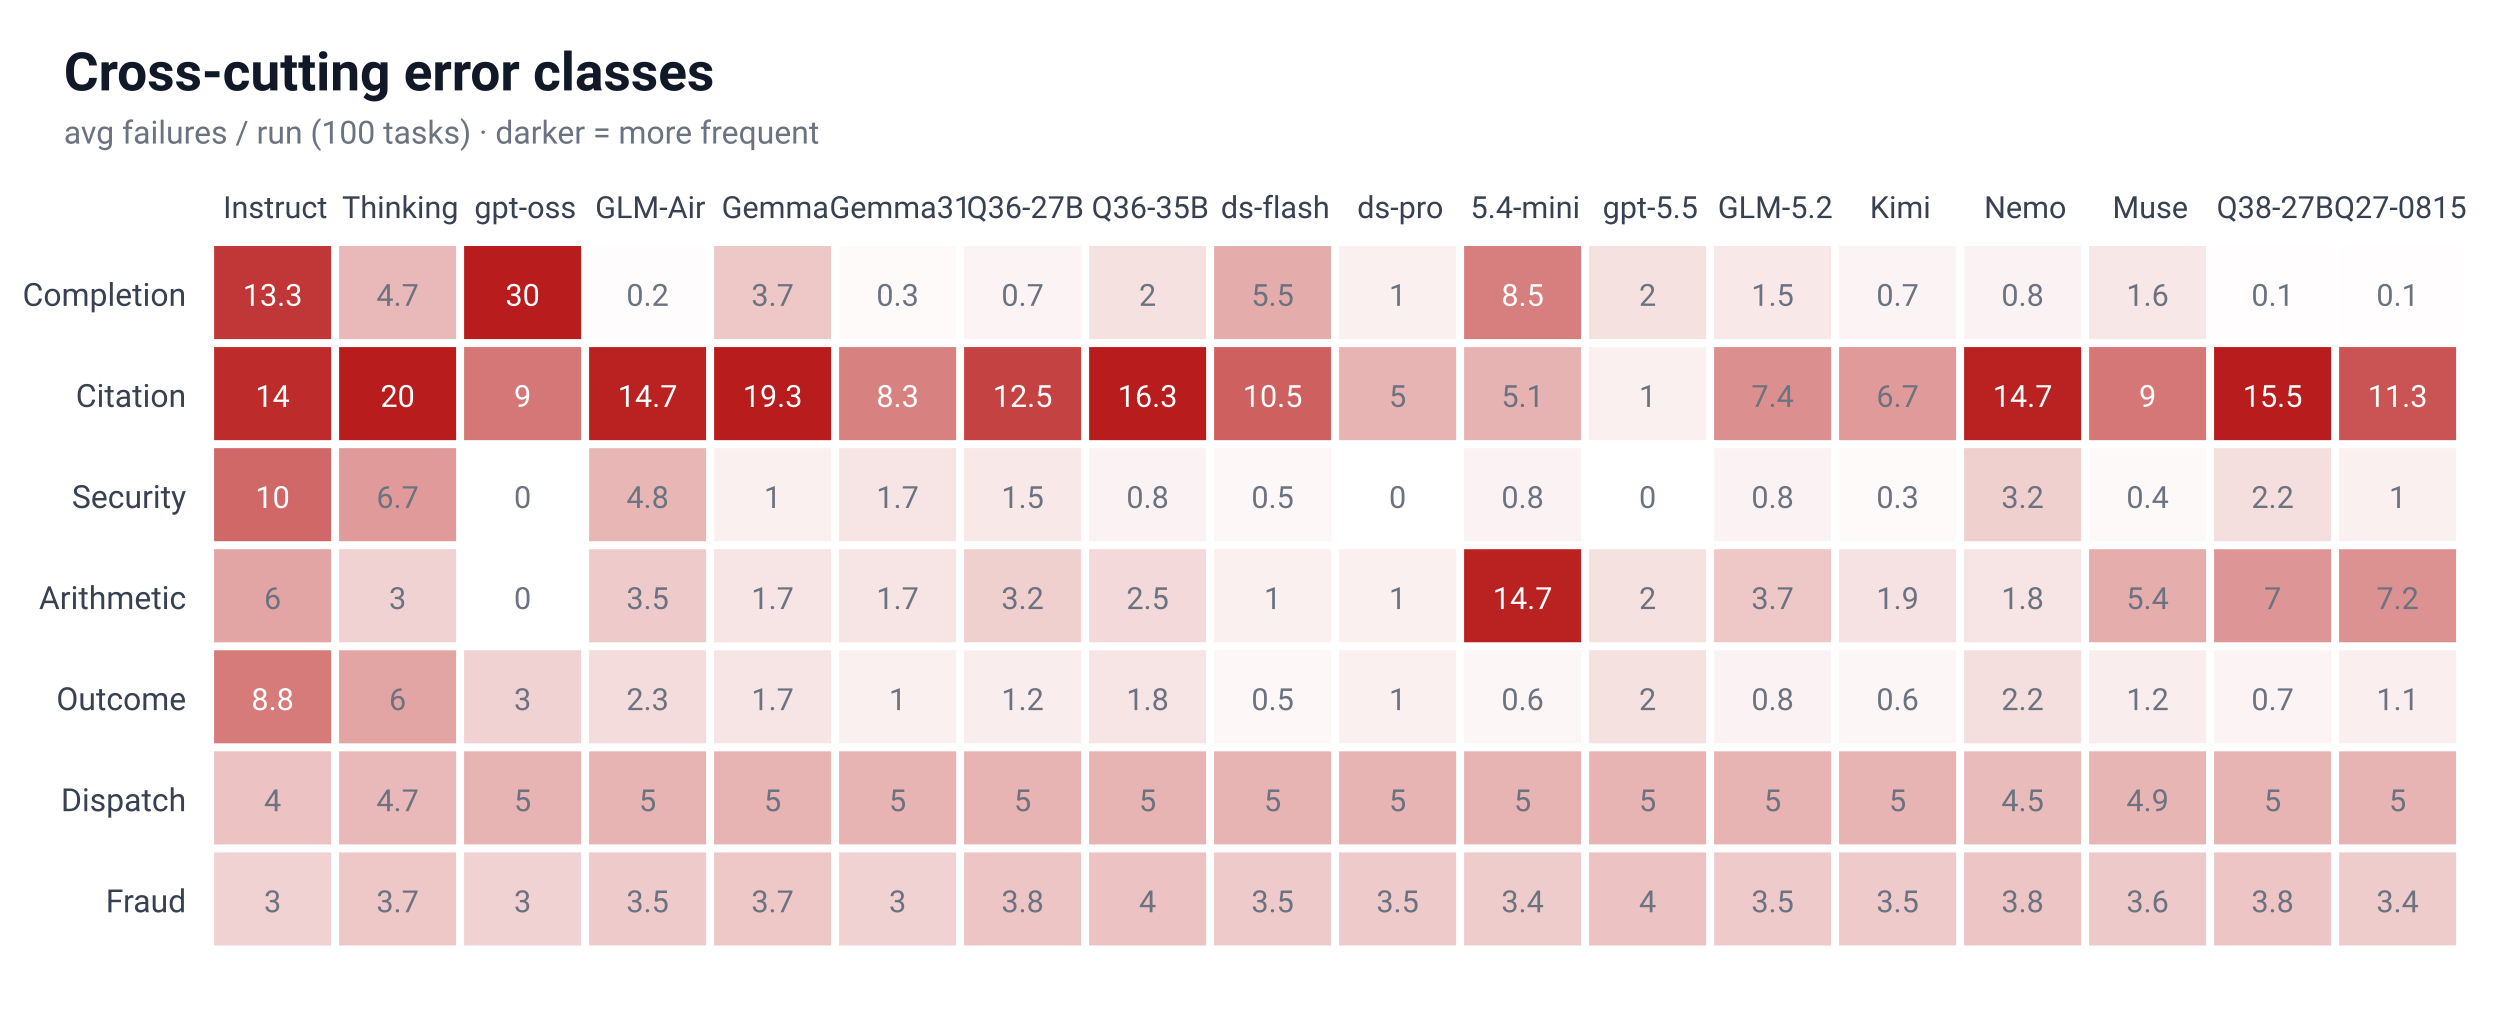
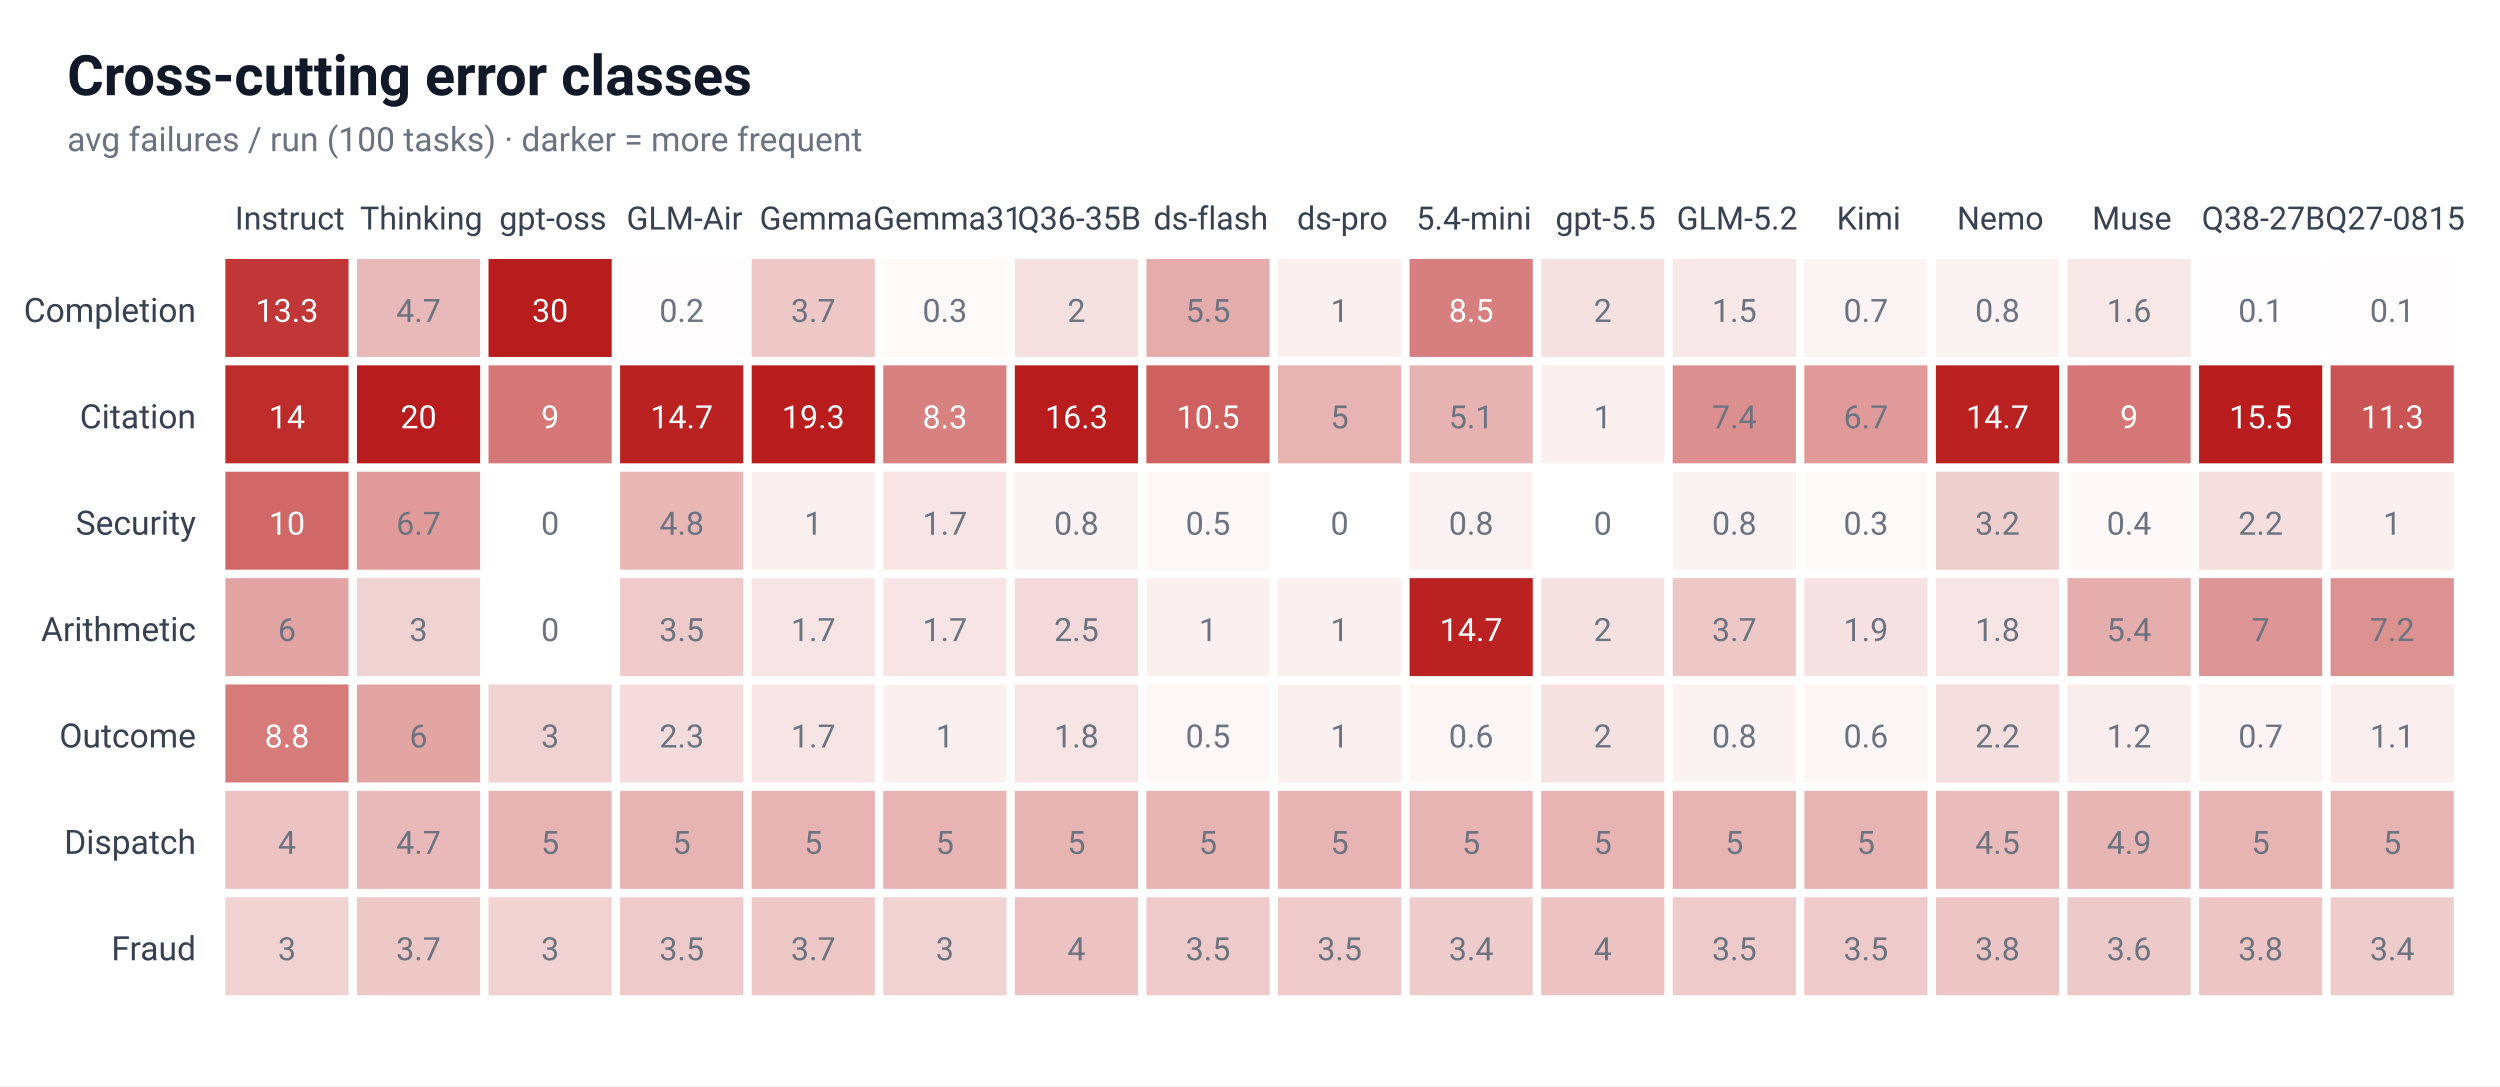
- <svg xmlns="http://www.w3.org/2000/svg" width="940" height="388" font-family="-apple-system,Segoe UI,Roboto,sans-serif">
-   <rect width="940" height="388" fill="#ffffff" />
+ <svg xmlns="http://www.w3.org/2000/svg" width="893" height="388" font-family="-apple-system,Segoe UI,Roboto,sans-serif">
+   <rect width="893" height="388" fill="#ffffff" />
  <text x="24" y="34" font-size="20" font-weight="700" fill="#111827">Cross-cutting error classes</text>
  <text x="24" y="54" font-size="12" fill="#6b7280">avg failures / run (100 tasks) · darker = more frequent</text>
  <text x="103.5" y="82" font-size="11.5" fill="#374151" text-anchor="middle">Instruct</text>
  <text x="150.5" y="82" font-size="11.5" fill="#374151" text-anchor="middle">Thinking</text>
  <text x="197.5" y="82" font-size="11.5" fill="#374151" text-anchor="middle">gpt-oss</text>
  <text x="244.5" y="82" font-size="11.5" fill="#374151" text-anchor="middle">GLM-Air</text>
  <text x="291.5" y="82" font-size="11.5" fill="#374151" text-anchor="middle">Gemma</text>
  <text x="338.5" y="82" font-size="11.5" fill="#374151" text-anchor="middle">Gemma31</text>
-   <text x="385.5" y="82" font-size="11.5" fill="#374151" text-anchor="middle">Q36-27B</text>
-   <text x="432.5" y="82" font-size="11.5" fill="#374151" text-anchor="middle">Q36-35B</text>
-   <text x="479.5" y="82" font-size="11.5" fill="#374151" text-anchor="middle">ds-flash</text>
-   <text x="526.5" y="82" font-size="11.5" fill="#374151" text-anchor="middle">ds-pro</text>
-   <text x="573.5" y="82" font-size="11.5" fill="#374151" text-anchor="middle">5.4-mini</text>
-   <text x="620.5" y="82" font-size="11.5" fill="#374151" text-anchor="middle">gpt-5.5</text>
-   <text x="667.5" y="82" font-size="11.5" fill="#374151" text-anchor="middle">GLM-5.2</text>
-   <text x="714.5" y="82" font-size="11.5" fill="#374151" text-anchor="middle">Kimi</text>
-   <text x="761.5" y="82" font-size="11.5" fill="#374151" text-anchor="middle">Nemo</text>
-   <text x="808.5" y="82" font-size="11.5" fill="#374151" text-anchor="middle">Muse</text>
-   <text x="855.5" y="82" font-size="11.5" fill="#374151" text-anchor="middle">Q38-27B</text>
-   <text x="902.5" y="82" font-size="11.5" fill="#374151" text-anchor="middle">Q27-0815</text>
+   <text x="385.5" y="82" font-size="11.5" fill="#374151" text-anchor="middle">Q36-35B</text>
+   <text x="432.5" y="82" font-size="11.5" fill="#374151" text-anchor="middle">ds-flash</text>
+   <text x="479.5" y="82" font-size="11.5" fill="#374151" text-anchor="middle">ds-pro</text>
+   <text x="526.5" y="82" font-size="11.5" fill="#374151" text-anchor="middle">5.4-mini</text>
+   <text x="573.5" y="82" font-size="11.5" fill="#374151" text-anchor="middle">gpt-5.5</text>
+   <text x="620.5" y="82" font-size="11.5" fill="#374151" text-anchor="middle">GLM-5.2</text>
+   <text x="667.5" y="82" font-size="11.5" fill="#374151" text-anchor="middle">Kimi</text>
+   <text x="714.5" y="82" font-size="11.5" fill="#374151" text-anchor="middle">Nemo</text>
+   <text x="761.5" y="82" font-size="11.5" fill="#374151" text-anchor="middle">Muse</text>
+   <text x="808.5" y="82" font-size="11.5" fill="#374151" text-anchor="middle">Q38-27B</text>
+   <text x="855.5" y="82" font-size="11.5" fill="#374151" text-anchor="middle">Q27-0815</text>
  <text x="70" y="115" font-size="12" fill="#374151" text-anchor="end">Completion</text>
  <rect x="80" y="92" width="45" height="36" fill="rgb(193,54,54)" stroke="#ffffff" />
  <text x="102.5" y="115" font-size="11.5" fill="#ffffff" text-anchor="middle">13.3</text>
  <rect x="127" y="92" width="45" height="36" fill="rgb(233,184,184)" stroke="#ffffff" />
  <text x="149.5" y="115" font-size="11.5" fill="#6b7280" text-anchor="middle">4.7</text>
  <rect x="174" y="92" width="45" height="36" fill="rgb(185,28,28)" stroke="#ffffff" />
  <text x="196.5" y="115" font-size="11.5" fill="#ffffff" text-anchor="middle">30</text>
  <rect x="221" y="92" width="45" height="36" fill="rgb(254,252,252)" stroke="#ffffff" />
  <text x="243.5" y="115" font-size="11.5" fill="#6b7280" text-anchor="middle">0.2</text>
  <rect x="268" y="92" width="45" height="36" fill="rgb(238,199,199)" stroke="#ffffff" />
  <text x="290.5" y="115" font-size="11.5" fill="#6b7280" text-anchor="middle">3.7</text>
  <rect x="315" y="92" width="45" height="36" fill="rgb(254,250,250)" stroke="#ffffff" />
  <text x="337.5" y="115" font-size="11.5" fill="#6b7280" text-anchor="middle">0.3</text>
-   <rect x="362" y="92" width="45" height="36" fill="rgb(252,244,244)" stroke="#ffffff" />
-   <text x="384.5" y="115" font-size="11.5" fill="#6b7280" text-anchor="middle">0.7</text>
-   <rect x="409" y="92" width="45" height="36" fill="rgb(246,225,225)" stroke="#ffffff" />
-   <text x="431.5" y="115" font-size="11.5" fill="#6b7280" text-anchor="middle">2</text>
-   <rect x="456" y="92" width="45" height="36" fill="rgb(229,172,172)" stroke="#ffffff" />
-   <text x="478.5" y="115" font-size="11.5" fill="#6b7280" text-anchor="middle">5.5</text>
-   <rect x="503" y="92" width="45" height="36" fill="rgb(250,240,240)" stroke="#ffffff" />
-   <text x="525.5" y="115" font-size="11.5" fill="#6b7280" text-anchor="middle">1</text>
-   <rect x="550" y="92" width="45" height="36" fill="rgb(215,126,126)" stroke="#ffffff" />
-   <text x="572.5" y="115" font-size="11.5" fill="#ffffff" text-anchor="middle">8.5</text>
-   <rect x="597" y="92" width="45" height="36" fill="rgb(246,225,225)" stroke="#ffffff" />
-   <text x="619.5" y="115" font-size="11.5" fill="#6b7280" text-anchor="middle">2</text>
-   <rect x="644" y="92" width="45" height="36" fill="rgb(248,232,232)" stroke="#ffffff" />
-   <text x="666.5" y="115" font-size="11.5" fill="#6b7280" text-anchor="middle">1.5</text>
-   <rect x="691" y="92" width="45" height="36" fill="rgb(252,244,244)" stroke="#ffffff" />
-   <text x="713.5" y="115" font-size="11.5" fill="#6b7280" text-anchor="middle">0.7</text>
-   <rect x="738" y="92" width="45" height="36" fill="rgb(251,243,243)" stroke="#ffffff" />
-   <text x="760.5" y="115" font-size="11.5" fill="#6b7280" text-anchor="middle">0.8</text>
-   <rect x="785" y="92" width="45" height="36" fill="rgb(248,231,231)" stroke="#ffffff" />
-   <text x="807.5" y="115" font-size="11.5" fill="#6b7280" text-anchor="middle">1.6</text>
+   <rect x="362" y="92" width="45" height="36" fill="rgb(246,225,225)" stroke="#ffffff" />
+   <text x="384.5" y="115" font-size="11.5" fill="#6b7280" text-anchor="middle">2</text>
+   <rect x="409" y="92" width="45" height="36" fill="rgb(229,172,172)" stroke="#ffffff" />
+   <text x="431.5" y="115" font-size="11.5" fill="#6b7280" text-anchor="middle">5.5</text>
+   <rect x="456" y="92" width="45" height="36" fill="rgb(250,240,240)" stroke="#ffffff" />
+   <text x="478.5" y="115" font-size="11.5" fill="#6b7280" text-anchor="middle">1</text>
+   <rect x="503" y="92" width="45" height="36" fill="rgb(215,126,126)" stroke="#ffffff" />
+   <text x="525.5" y="115" font-size="11.5" fill="#ffffff" text-anchor="middle">8.5</text>
+   <rect x="550" y="92" width="45" height="36" fill="rgb(246,225,225)" stroke="#ffffff" />
+   <text x="572.5" y="115" font-size="11.5" fill="#6b7280" text-anchor="middle">2</text>
+   <rect x="597" y="92" width="45" height="36" fill="rgb(248,232,232)" stroke="#ffffff" />
+   <text x="619.5" y="115" font-size="11.5" fill="#6b7280" text-anchor="middle">1.5</text>
+   <rect x="644" y="92" width="45" height="36" fill="rgb(252,244,244)" stroke="#ffffff" />
+   <text x="666.5" y="115" font-size="11.5" fill="#6b7280" text-anchor="middle">0.7</text>
+   <rect x="691" y="92" width="45" height="36" fill="rgb(251,243,243)" stroke="#ffffff" />
+   <text x="713.5" y="115" font-size="11.5" fill="#6b7280" text-anchor="middle">0.8</text>
+   <rect x="738" y="92" width="45" height="36" fill="rgb(248,231,231)" stroke="#ffffff" />
+   <text x="760.5" y="115" font-size="11.5" fill="#6b7280" text-anchor="middle">1.6</text>
+   <rect x="785" y="92" width="45" height="36" fill="rgb(255,253,253)" stroke="#ffffff" />
+   <text x="807.5" y="115" font-size="11.5" fill="#6b7280" text-anchor="middle">0.1</text>
  <rect x="832" y="92" width="45" height="36" fill="rgb(255,253,253)" stroke="#ffffff" />
  <text x="854.5" y="115" font-size="11.5" fill="#6b7280" text-anchor="middle">0.1</text>
-   <rect x="879" y="92" width="45" height="36" fill="rgb(255,253,253)" stroke="#ffffff" />
-   <text x="901.5" y="115" font-size="11.5" fill="#6b7280" text-anchor="middle">0.1</text>
  <text x="70" y="153" font-size="12" fill="#374151" text-anchor="end">Citation</text>
  <rect x="80" y="130" width="45" height="36" fill="rgb(190,43,43)" stroke="#ffffff" />
  <text x="102.5" y="153" font-size="11.5" fill="#ffffff" text-anchor="middle">14</text>
  <rect x="127" y="130" width="45" height="36" fill="rgb(185,28,28)" stroke="#ffffff" />
  <text x="149.5" y="153" font-size="11.5" fill="#ffffff" text-anchor="middle">20</text>
  <rect x="174" y="130" width="45" height="36" fill="rgb(213,119,119)" stroke="#ffffff" />
  <text x="196.5" y="153" font-size="11.5" fill="#ffffff" text-anchor="middle">9</text>
  <rect x="221" y="130" width="45" height="36" fill="rgb(186,33,33)" stroke="#ffffff" />
  <text x="243.5" y="153" font-size="11.5" fill="#ffffff" text-anchor="middle">14.7</text>
  <rect x="268" y="130" width="45" height="36" fill="rgb(185,28,28)" stroke="#ffffff" />
  <text x="290.5" y="153" font-size="11.5" fill="#ffffff" text-anchor="middle">19.3</text>
  <rect x="315" y="130" width="45" height="36" fill="rgb(216,129,129)" stroke="#ffffff" />
  <text x="337.5" y="153" font-size="11.5" fill="#ffffff" text-anchor="middle">8.3</text>
-   <rect x="362" y="130" width="45" height="36" fill="rgb(197,66,66)" stroke="#ffffff" />
-   <text x="384.5" y="153" font-size="11.5" fill="#ffffff" text-anchor="middle">12.5</text>
-   <rect x="409" y="130" width="45" height="36" fill="rgb(185,28,28)" stroke="#ffffff" />
-   <text x="431.5" y="153" font-size="11.5" fill="#ffffff" text-anchor="middle">16.3</text>
-   <rect x="456" y="130" width="45" height="36" fill="rgb(206,96,96)" stroke="#ffffff" />
-   <text x="478.5" y="153" font-size="11.5" fill="#ffffff" text-anchor="middle">10.5</text>
-   <rect x="503" y="130" width="45" height="36" fill="rgb(232,179,179)" stroke="#ffffff" />
-   <text x="525.5" y="153" font-size="11.5" fill="#6b7280" text-anchor="middle">5</text>
-   <rect x="550" y="130" width="45" height="36" fill="rgb(231,178,178)" stroke="#ffffff" />
-   <text x="572.5" y="153" font-size="11.5" fill="#6b7280" text-anchor="middle">5.1</text>
-   <rect x="597" y="130" width="45" height="36" fill="rgb(250,240,240)" stroke="#ffffff" />
-   <text x="619.5" y="153" font-size="11.5" fill="#6b7280" text-anchor="middle">1</text>
-   <rect x="644" y="130" width="45" height="36" fill="rgb(220,143,143)" stroke="#ffffff" />
-   <text x="666.5" y="153" font-size="11.5" fill="#6b7280" text-anchor="middle">7.4</text>
-   <rect x="691" y="130" width="45" height="36" fill="rgb(224,154,154)" stroke="#ffffff" />
-   <text x="713.5" y="153" font-size="11.5" fill="#6b7280" text-anchor="middle">6.7</text>
-   <rect x="738" y="130" width="45" height="36" fill="rgb(186,33,33)" stroke="#ffffff" />
-   <text x="760.5" y="153" font-size="11.5" fill="#ffffff" text-anchor="middle">14.7</text>
-   <rect x="785" y="130" width="45" height="36" fill="rgb(213,119,119)" stroke="#ffffff" />
-   <text x="807.5" y="153" font-size="11.5" fill="#ffffff" text-anchor="middle">9</text>
-   <rect x="832" y="130" width="45" height="36" fill="rgb(185,28,28)" stroke="#ffffff" />
-   <text x="854.5" y="153" font-size="11.5" fill="#ffffff" text-anchor="middle">15.5</text>
-   <rect x="879" y="130" width="45" height="36" fill="rgb(202,84,84)" stroke="#ffffff" />
-   <text x="901.5" y="153" font-size="11.5" fill="#ffffff" text-anchor="middle">11.3</text>
+   <rect x="362" y="130" width="45" height="36" fill="rgb(185,28,28)" stroke="#ffffff" />
+   <text x="384.5" y="153" font-size="11.5" fill="#ffffff" text-anchor="middle">16.3</text>
+   <rect x="409" y="130" width="45" height="36" fill="rgb(206,96,96)" stroke="#ffffff" />
+   <text x="431.5" y="153" font-size="11.5" fill="#ffffff" text-anchor="middle">10.5</text>
+   <rect x="456" y="130" width="45" height="36" fill="rgb(232,179,179)" stroke="#ffffff" />
+   <text x="478.5" y="153" font-size="11.5" fill="#6b7280" text-anchor="middle">5</text>
+   <rect x="503" y="130" width="45" height="36" fill="rgb(231,178,178)" stroke="#ffffff" />
+   <text x="525.5" y="153" font-size="11.5" fill="#6b7280" text-anchor="middle">5.1</text>
+   <rect x="550" y="130" width="45" height="36" fill="rgb(250,240,240)" stroke="#ffffff" />
+   <text x="572.5" y="153" font-size="11.5" fill="#6b7280" text-anchor="middle">1</text>
+   <rect x="597" y="130" width="45" height="36" fill="rgb(220,143,143)" stroke="#ffffff" />
+   <text x="619.5" y="153" font-size="11.5" fill="#6b7280" text-anchor="middle">7.4</text>
+   <rect x="644" y="130" width="45" height="36" fill="rgb(224,154,154)" stroke="#ffffff" />
+   <text x="666.5" y="153" font-size="11.5" fill="#6b7280" text-anchor="middle">6.7</text>
+   <rect x="691" y="130" width="45" height="36" fill="rgb(186,33,33)" stroke="#ffffff" />
+   <text x="713.5" y="153" font-size="11.5" fill="#ffffff" text-anchor="middle">14.7</text>
+   <rect x="738" y="130" width="45" height="36" fill="rgb(213,119,119)" stroke="#ffffff" />
+   <text x="760.5" y="153" font-size="11.5" fill="#ffffff" text-anchor="middle">9</text>
+   <rect x="785" y="130" width="45" height="36" fill="rgb(185,28,28)" stroke="#ffffff" />
+   <text x="807.5" y="153" font-size="11.5" fill="#ffffff" text-anchor="middle">15.5</text>
+   <rect x="832" y="130" width="45" height="36" fill="rgb(202,84,84)" stroke="#ffffff" />
+   <text x="854.5" y="153" font-size="11.5" fill="#ffffff" text-anchor="middle">11.3</text>
  <text x="70" y="191" font-size="12" fill="#374151" text-anchor="end">Security</text>
  <rect x="80" y="168" width="45" height="36" fill="rgb(208,104,104)" stroke="#ffffff" />
  <text x="102.5" y="191" font-size="11.5" fill="#ffffff" text-anchor="middle">10</text>
  <rect x="127" y="168" width="45" height="36" fill="rgb(224,154,154)" stroke="#ffffff" />
  <text x="149.5" y="191" font-size="11.5" fill="#6b7280" text-anchor="middle">6.7</text>
  <rect x="174" y="168" width="45" height="36" fill="rgb(255,255,255)" stroke="#ffffff" />
  <text x="196.5" y="191" font-size="11.5" fill="#6b7280" text-anchor="middle">0</text>
  <rect x="221" y="168" width="45" height="36" fill="rgb(233,182,182)" stroke="#ffffff" />
  <text x="243.5" y="191" font-size="11.5" fill="#6b7280" text-anchor="middle">4.8</text>
  <rect x="268" y="168" width="45" height="36" fill="rgb(250,240,240)" stroke="#ffffff" />
  <text x="290.5" y="191" font-size="11.5" fill="#6b7280" text-anchor="middle">1</text>
  <rect x="315" y="168" width="45" height="36" fill="rgb(247,229,229)" stroke="#ffffff" />
  <text x="337.5" y="191" font-size="11.5" fill="#6b7280" text-anchor="middle">1.7</text>
-   <rect x="362" y="168" width="45" height="36" fill="rgb(248,232,232)" stroke="#ffffff" />
-   <text x="384.5" y="191" font-size="11.5" fill="#6b7280" text-anchor="middle">1.5</text>
-   <rect x="409" y="168" width="45" height="36" fill="rgb(251,243,243)" stroke="#ffffff" />
-   <text x="431.5" y="191" font-size="11.5" fill="#6b7280" text-anchor="middle">0.8</text>
-   <rect x="456" y="168" width="45" height="36" fill="rgb(253,247,247)" stroke="#ffffff" />
-   <text x="478.5" y="191" font-size="11.5" fill="#6b7280" text-anchor="middle">0.5</text>
-   <rect x="503" y="168" width="45" height="36" fill="rgb(255,255,255)" stroke="#ffffff" />
-   <text x="525.5" y="191" font-size="11.5" fill="#6b7280" text-anchor="middle">0</text>
-   <rect x="550" y="168" width="45" height="36" fill="rgb(251,243,243)" stroke="#ffffff" />
-   <text x="572.5" y="191" font-size="11.5" fill="#6b7280" text-anchor="middle">0.8</text>
-   <rect x="597" y="168" width="45" height="36" fill="rgb(255,255,255)" stroke="#ffffff" />
-   <text x="619.5" y="191" font-size="11.5" fill="#6b7280" text-anchor="middle">0</text>
-   <rect x="644" y="168" width="45" height="36" fill="rgb(251,243,243)" stroke="#ffffff" />
-   <text x="666.5" y="191" font-size="11.5" fill="#6b7280" text-anchor="middle">0.8</text>
-   <rect x="691" y="168" width="45" height="36" fill="rgb(254,250,250)" stroke="#ffffff" />
-   <text x="713.5" y="191" font-size="11.5" fill="#6b7280" text-anchor="middle">0.3</text>
-   <rect x="738" y="168" width="45" height="36" fill="rgb(240,207,207)" stroke="#ffffff" />
-   <text x="760.5" y="191" font-size="11.5" fill="#6b7280" text-anchor="middle">3.2</text>
-   <rect x="785" y="168" width="45" height="36" fill="rgb(253,249,249)" stroke="#ffffff" />
-   <text x="807.5" y="191" font-size="11.5" fill="#6b7280" text-anchor="middle">0.4</text>
-   <rect x="832" y="168" width="45" height="36" fill="rgb(245,222,222)" stroke="#ffffff" />
-   <text x="854.5" y="191" font-size="11.5" fill="#6b7280" text-anchor="middle">2.2</text>
-   <rect x="879" y="168" width="45" height="36" fill="rgb(250,240,240)" stroke="#ffffff" />
-   <text x="901.5" y="191" font-size="11.5" fill="#6b7280" text-anchor="middle">1</text>
+   <rect x="362" y="168" width="45" height="36" fill="rgb(251,243,243)" stroke="#ffffff" />
+   <text x="384.5" y="191" font-size="11.5" fill="#6b7280" text-anchor="middle">0.8</text>
+   <rect x="409" y="168" width="45" height="36" fill="rgb(253,247,247)" stroke="#ffffff" />
+   <text x="431.5" y="191" font-size="11.5" fill="#6b7280" text-anchor="middle">0.5</text>
+   <rect x="456" y="168" width="45" height="36" fill="rgb(255,255,255)" stroke="#ffffff" />
+   <text x="478.5" y="191" font-size="11.5" fill="#6b7280" text-anchor="middle">0</text>
+   <rect x="503" y="168" width="45" height="36" fill="rgb(251,243,243)" stroke="#ffffff" />
+   <text x="525.5" y="191" font-size="11.5" fill="#6b7280" text-anchor="middle">0.8</text>
+   <rect x="550" y="168" width="45" height="36" fill="rgb(255,255,255)" stroke="#ffffff" />
+   <text x="572.5" y="191" font-size="11.5" fill="#6b7280" text-anchor="middle">0</text>
+   <rect x="597" y="168" width="45" height="36" fill="rgb(251,243,243)" stroke="#ffffff" />
+   <text x="619.5" y="191" font-size="11.5" fill="#6b7280" text-anchor="middle">0.8</text>
+   <rect x="644" y="168" width="45" height="36" fill="rgb(254,250,250)" stroke="#ffffff" />
+   <text x="666.5" y="191" font-size="11.5" fill="#6b7280" text-anchor="middle">0.3</text>
+   <rect x="691" y="168" width="45" height="36" fill="rgb(240,207,207)" stroke="#ffffff" />
+   <text x="713.5" y="191" font-size="11.5" fill="#6b7280" text-anchor="middle">3.2</text>
+   <rect x="738" y="168" width="45" height="36" fill="rgb(253,249,249)" stroke="#ffffff" />
+   <text x="760.5" y="191" font-size="11.5" fill="#6b7280" text-anchor="middle">0.4</text>
+   <rect x="785" y="168" width="45" height="36" fill="rgb(245,222,222)" stroke="#ffffff" />
+   <text x="807.5" y="191" font-size="11.5" fill="#6b7280" text-anchor="middle">2.2</text>
+   <rect x="832" y="168" width="45" height="36" fill="rgb(250,240,240)" stroke="#ffffff" />
+   <text x="854.5" y="191" font-size="11.5" fill="#6b7280" text-anchor="middle">1</text>
  <text x="70" y="229" font-size="12" fill="#374151" text-anchor="end">Arithmetic</text>
  <rect x="80" y="206" width="45" height="36" fill="rgb(227,164,164)" stroke="#ffffff" />
  <text x="102.5" y="229" font-size="11.5" fill="#6b7280" text-anchor="middle">6</text>
  <rect x="127" y="206" width="45" height="36" fill="rgb(241,210,210)" stroke="#ffffff" />
  <text x="149.5" y="229" font-size="11.5" fill="#6b7280" text-anchor="middle">3</text>
  <rect x="174" y="206" width="45" height="36" fill="rgb(255,255,255)" stroke="#ffffff" />
  <text x="196.5" y="229" font-size="11.5" fill="#6b7280" text-anchor="middle">0</text>
  <rect x="221" y="206" width="45" height="36" fill="rgb(239,202,202)" stroke="#ffffff" />
  <text x="243.5" y="229" font-size="11.5" fill="#6b7280" text-anchor="middle">3.5</text>
  <rect x="268" y="206" width="45" height="36" fill="rgb(247,229,229)" stroke="#ffffff" />
  <text x="290.5" y="229" font-size="11.5" fill="#6b7280" text-anchor="middle">1.7</text>
  <rect x="315" y="206" width="45" height="36" fill="rgb(247,229,229)" stroke="#ffffff" />
  <text x="337.5" y="229" font-size="11.5" fill="#6b7280" text-anchor="middle">1.7</text>
-   <rect x="362" y="206" width="45" height="36" fill="rgb(240,207,207)" stroke="#ffffff" />
-   <text x="384.5" y="229" font-size="11.5" fill="#6b7280" text-anchor="middle">3.2</text>
-   <rect x="409" y="206" width="45" height="36" fill="rgb(243,217,217)" stroke="#ffffff" />
-   <text x="431.5" y="229" font-size="11.5" fill="#6b7280" text-anchor="middle">2.5</text>
+   <rect x="362" y="206" width="45" height="36" fill="rgb(243,217,217)" stroke="#ffffff" />
+   <text x="384.5" y="229" font-size="11.5" fill="#6b7280" text-anchor="middle">2.5</text>
+   <rect x="409" y="206" width="45" height="36" fill="rgb(250,240,240)" stroke="#ffffff" />
+   <text x="431.5" y="229" font-size="11.5" fill="#6b7280" text-anchor="middle">1</text>
  <rect x="456" y="206" width="45" height="36" fill="rgb(250,240,240)" stroke="#ffffff" />
  <text x="478.5" y="229" font-size="11.5" fill="#6b7280" text-anchor="middle">1</text>
-   <rect x="503" y="206" width="45" height="36" fill="rgb(250,240,240)" stroke="#ffffff" />
-   <text x="525.5" y="229" font-size="11.5" fill="#6b7280" text-anchor="middle">1</text>
-   <rect x="550" y="206" width="45" height="36" fill="rgb(186,33,33)" stroke="#ffffff" />
-   <text x="572.5" y="229" font-size="11.5" fill="#ffffff" text-anchor="middle">14.7</text>
-   <rect x="597" y="206" width="45" height="36" fill="rgb(246,225,225)" stroke="#ffffff" />
-   <text x="619.5" y="229" font-size="11.5" fill="#6b7280" text-anchor="middle">2</text>
-   <rect x="644" y="206" width="45" height="36" fill="rgb(238,199,199)" stroke="#ffffff" />
-   <text x="666.5" y="229" font-size="11.5" fill="#6b7280" text-anchor="middle">3.7</text>
-   <rect x="691" y="206" width="45" height="36" fill="rgb(246,226,226)" stroke="#ffffff" />
-   <text x="713.5" y="229" font-size="11.5" fill="#6b7280" text-anchor="middle">1.9</text>
-   <rect x="738" y="206" width="45" height="36" fill="rgb(247,228,228)" stroke="#ffffff" />
-   <text x="760.5" y="229" font-size="11.5" fill="#6b7280" text-anchor="middle">1.8</text>
-   <rect x="785" y="206" width="45" height="36" fill="rgb(230,173,173)" stroke="#ffffff" />
-   <text x="807.5" y="229" font-size="11.5" fill="#6b7280" text-anchor="middle">5.4</text>
-   <rect x="832" y="206" width="45" height="36" fill="rgb(222,149,149)" stroke="#ffffff" />
-   <text x="854.5" y="229" font-size="11.5" fill="#6b7280" text-anchor="middle">7</text>
-   <rect x="879" y="206" width="45" height="36" fill="rgb(221,146,146)" stroke="#ffffff" />
-   <text x="901.5" y="229" font-size="11.5" fill="#6b7280" text-anchor="middle">7.2</text>
+   <rect x="503" y="206" width="45" height="36" fill="rgb(186,33,33)" stroke="#ffffff" />
+   <text x="525.5" y="229" font-size="11.5" fill="#ffffff" text-anchor="middle">14.7</text>
+   <rect x="550" y="206" width="45" height="36" fill="rgb(246,225,225)" stroke="#ffffff" />
+   <text x="572.5" y="229" font-size="11.5" fill="#6b7280" text-anchor="middle">2</text>
+   <rect x="597" y="206" width="45" height="36" fill="rgb(238,199,199)" stroke="#ffffff" />
+   <text x="619.5" y="229" font-size="11.5" fill="#6b7280" text-anchor="middle">3.7</text>
+   <rect x="644" y="206" width="45" height="36" fill="rgb(246,226,226)" stroke="#ffffff" />
+   <text x="666.5" y="229" font-size="11.5" fill="#6b7280" text-anchor="middle">1.9</text>
+   <rect x="691" y="206" width="45" height="36" fill="rgb(247,228,228)" stroke="#ffffff" />
+   <text x="713.5" y="229" font-size="11.5" fill="#6b7280" text-anchor="middle">1.8</text>
+   <rect x="738" y="206" width="45" height="36" fill="rgb(230,173,173)" stroke="#ffffff" />
+   <text x="760.5" y="229" font-size="11.5" fill="#6b7280" text-anchor="middle">5.4</text>
+   <rect x="785" y="206" width="45" height="36" fill="rgb(222,149,149)" stroke="#ffffff" />
+   <text x="807.5" y="229" font-size="11.5" fill="#6b7280" text-anchor="middle">7</text>
+   <rect x="832" y="206" width="45" height="36" fill="rgb(221,146,146)" stroke="#ffffff" />
+   <text x="854.5" y="229" font-size="11.5" fill="#6b7280" text-anchor="middle">7.2</text>
  <text x="70" y="267" font-size="12" fill="#374151" text-anchor="end">Outcome</text>
  <rect x="80" y="244" width="45" height="36" fill="rgb(214,122,122)" stroke="#ffffff" />
  <text x="102.5" y="267" font-size="11.5" fill="#ffffff" text-anchor="middle">8.8</text>
  <rect x="127" y="244" width="45" height="36" fill="rgb(227,164,164)" stroke="#ffffff" />
  <text x="149.5" y="267" font-size="11.5" fill="#6b7280" text-anchor="middle">6</text>
  <rect x="174" y="244" width="45" height="36" fill="rgb(241,210,210)" stroke="#ffffff" />
  <text x="196.5" y="267" font-size="11.5" fill="#6b7280" text-anchor="middle">3</text>
  <rect x="221" y="244" width="45" height="36" fill="rgb(244,220,220)" stroke="#ffffff" />
  <text x="243.5" y="267" font-size="11.5" fill="#6b7280" text-anchor="middle">2.3</text>
  <rect x="268" y="244" width="45" height="36" fill="rgb(247,229,229)" stroke="#ffffff" />
  <text x="290.5" y="267" font-size="11.5" fill="#6b7280" text-anchor="middle">1.7</text>
  <rect x="315" y="244" width="45" height="36" fill="rgb(250,240,240)" stroke="#ffffff" />
  <text x="337.5" y="267" font-size="11.5" fill="#6b7280" text-anchor="middle">1</text>
-   <rect x="362" y="244" width="45" height="36" fill="rgb(249,237,237)" stroke="#ffffff" />
-   <text x="384.5" y="267" font-size="11.5" fill="#6b7280" text-anchor="middle">1.2</text>
-   <rect x="409" y="244" width="45" height="36" fill="rgb(247,228,228)" stroke="#ffffff" />
-   <text x="431.5" y="267" font-size="11.5" fill="#6b7280" text-anchor="middle">1.8</text>
-   <rect x="456" y="244" width="45" height="36" fill="rgb(253,247,247)" stroke="#ffffff" />
-   <text x="478.5" y="267" font-size="11.5" fill="#6b7280" text-anchor="middle">0.5</text>
-   <rect x="503" y="244" width="45" height="36" fill="rgb(250,240,240)" stroke="#ffffff" />
-   <text x="525.5" y="267" font-size="11.5" fill="#6b7280" text-anchor="middle">1</text>
-   <rect x="550" y="244" width="45" height="36" fill="rgb(252,246,246)" stroke="#ffffff" />
-   <text x="572.5" y="267" font-size="11.5" fill="#6b7280" text-anchor="middle">0.6</text>
-   <rect x="597" y="244" width="45" height="36" fill="rgb(246,225,225)" stroke="#ffffff" />
-   <text x="619.5" y="267" font-size="11.5" fill="#6b7280" text-anchor="middle">2</text>
-   <rect x="644" y="244" width="45" height="36" fill="rgb(251,243,243)" stroke="#ffffff" />
-   <text x="666.5" y="267" font-size="11.5" fill="#6b7280" text-anchor="middle">0.8</text>
-   <rect x="691" y="244" width="45" height="36" fill="rgb(252,246,246)" stroke="#ffffff" />
-   <text x="713.5" y="267" font-size="11.5" fill="#6b7280" text-anchor="middle">0.6</text>
-   <rect x="738" y="244" width="45" height="36" fill="rgb(245,222,222)" stroke="#ffffff" />
-   <text x="760.5" y="267" font-size="11.5" fill="#6b7280" text-anchor="middle">2.2</text>
-   <rect x="785" y="244" width="45" height="36" fill="rgb(249,237,237)" stroke="#ffffff" />
-   <text x="807.5" y="267" font-size="11.5" fill="#6b7280" text-anchor="middle">1.2</text>
-   <rect x="832" y="244" width="45" height="36" fill="rgb(252,244,244)" stroke="#ffffff" />
-   <text x="854.5" y="267" font-size="11.5" fill="#6b7280" text-anchor="middle">0.7</text>
-   <rect x="879" y="244" width="45" height="36" fill="rgb(250,238,238)" stroke="#ffffff" />
-   <text x="901.5" y="267" font-size="11.5" fill="#6b7280" text-anchor="middle">1.1</text>
+   <rect x="362" y="244" width="45" height="36" fill="rgb(247,228,228)" stroke="#ffffff" />
+   <text x="384.5" y="267" font-size="11.5" fill="#6b7280" text-anchor="middle">1.8</text>
+   <rect x="409" y="244" width="45" height="36" fill="rgb(253,247,247)" stroke="#ffffff" />
+   <text x="431.5" y="267" font-size="11.5" fill="#6b7280" text-anchor="middle">0.5</text>
+   <rect x="456" y="244" width="45" height="36" fill="rgb(250,240,240)" stroke="#ffffff" />
+   <text x="478.5" y="267" font-size="11.5" fill="#6b7280" text-anchor="middle">1</text>
+   <rect x="503" y="244" width="45" height="36" fill="rgb(252,246,246)" stroke="#ffffff" />
+   <text x="525.5" y="267" font-size="11.5" fill="#6b7280" text-anchor="middle">0.6</text>
+   <rect x="550" y="244" width="45" height="36" fill="rgb(246,225,225)" stroke="#ffffff" />
+   <text x="572.5" y="267" font-size="11.5" fill="#6b7280" text-anchor="middle">2</text>
+   <rect x="597" y="244" width="45" height="36" fill="rgb(251,243,243)" stroke="#ffffff" />
+   <text x="619.5" y="267" font-size="11.5" fill="#6b7280" text-anchor="middle">0.8</text>
+   <rect x="644" y="244" width="45" height="36" fill="rgb(252,246,246)" stroke="#ffffff" />
+   <text x="666.5" y="267" font-size="11.5" fill="#6b7280" text-anchor="middle">0.6</text>
+   <rect x="691" y="244" width="45" height="36" fill="rgb(245,222,222)" stroke="#ffffff" />
+   <text x="713.5" y="267" font-size="11.5" fill="#6b7280" text-anchor="middle">2.2</text>
+   <rect x="738" y="244" width="45" height="36" fill="rgb(249,237,237)" stroke="#ffffff" />
+   <text x="760.5" y="267" font-size="11.5" fill="#6b7280" text-anchor="middle">1.2</text>
+   <rect x="785" y="244" width="45" height="36" fill="rgb(252,244,244)" stroke="#ffffff" />
+   <text x="807.5" y="267" font-size="11.5" fill="#6b7280" text-anchor="middle">0.7</text>
+   <rect x="832" y="244" width="45" height="36" fill="rgb(250,238,238)" stroke="#ffffff" />
+   <text x="854.5" y="267" font-size="11.5" fill="#6b7280" text-anchor="middle">1.1</text>
  <text x="70" y="305" font-size="12" fill="#374151" text-anchor="end">Dispatch</text>
  <rect x="80" y="282" width="45" height="36" fill="rgb(236,194,194)" stroke="#ffffff" />
  <text x="102.5" y="305" font-size="11.5" fill="#6b7280" text-anchor="middle">4</text>
  <rect x="127" y="282" width="45" height="36" fill="rgb(233,184,184)" stroke="#ffffff" />
  <text x="149.5" y="305" font-size="11.5" fill="#6b7280" text-anchor="middle">4.7</text>
  <rect x="174" y="282" width="45" height="36" fill="rgb(232,179,179)" stroke="#ffffff" />
  <text x="196.5" y="305" font-size="11.5" fill="#6b7280" text-anchor="middle">5</text>
  <rect x="221" y="282" width="45" height="36" fill="rgb(232,179,179)" stroke="#ffffff" />
  <text x="243.5" y="305" font-size="11.5" fill="#6b7280" text-anchor="middle">5</text>
  <rect x="268" y="282" width="45" height="36" fill="rgb(232,179,179)" stroke="#ffffff" />
  <text x="290.5" y="305" font-size="11.5" fill="#6b7280" text-anchor="middle">5</text>
  <rect x="315" y="282" width="45" height="36" fill="rgb(232,179,179)" stroke="#ffffff" />
  <text x="337.5" y="305" font-size="11.5" fill="#6b7280" text-anchor="middle">5</text>
  <rect x="362" y="282" width="45" height="36" fill="rgb(232,179,179)" stroke="#ffffff" />
  <text x="384.5" y="305" font-size="11.5" fill="#6b7280" text-anchor="middle">5</text>
  <rect x="409" y="282" width="45" height="36" fill="rgb(232,179,179)" stroke="#ffffff" />
  <text x="431.5" y="305" font-size="11.5" fill="#6b7280" text-anchor="middle">5</text>
  <rect x="456" y="282" width="45" height="36" fill="rgb(232,179,179)" stroke="#ffffff" />
  <text x="478.5" y="305" font-size="11.5" fill="#6b7280" text-anchor="middle">5</text>
  <rect x="503" y="282" width="45" height="36" fill="rgb(232,179,179)" stroke="#ffffff" />
  <text x="525.5" y="305" font-size="11.5" fill="#6b7280" text-anchor="middle">5</text>
  <rect x="550" y="282" width="45" height="36" fill="rgb(232,179,179)" stroke="#ffffff" />
  <text x="572.5" y="305" font-size="11.5" fill="#6b7280" text-anchor="middle">5</text>
  <rect x="597" y="282" width="45" height="36" fill="rgb(232,179,179)" stroke="#ffffff" />
  <text x="619.5" y="305" font-size="11.5" fill="#6b7280" text-anchor="middle">5</text>
  <rect x="644" y="282" width="45" height="36" fill="rgb(232,179,179)" stroke="#ffffff" />
  <text x="666.5" y="305" font-size="11.5" fill="#6b7280" text-anchor="middle">5</text>
-   <rect x="691" y="282" width="45" height="36" fill="rgb(232,179,179)" stroke="#ffffff" />
-   <text x="713.5" y="305" font-size="11.5" fill="#6b7280" text-anchor="middle">5</text>
-   <rect x="738" y="282" width="45" height="36" fill="rgb(234,187,187)" stroke="#ffffff" />
-   <text x="760.5" y="305" font-size="11.5" fill="#6b7280" text-anchor="middle">4.5</text>
-   <rect x="785" y="282" width="45" height="36" fill="rgb(232,181,181)" stroke="#ffffff" />
-   <text x="807.5" y="305" font-size="11.5" fill="#6b7280" text-anchor="middle">4.9</text>
+   <rect x="691" y="282" width="45" height="36" fill="rgb(234,187,187)" stroke="#ffffff" />
+   <text x="713.5" y="305" font-size="11.5" fill="#6b7280" text-anchor="middle">4.5</text>
+   <rect x="738" y="282" width="45" height="36" fill="rgb(232,181,181)" stroke="#ffffff" />
+   <text x="760.5" y="305" font-size="11.5" fill="#6b7280" text-anchor="middle">4.9</text>
+   <rect x="785" y="282" width="45" height="36" fill="rgb(232,179,179)" stroke="#ffffff" />
+   <text x="807.5" y="305" font-size="11.5" fill="#6b7280" text-anchor="middle">5</text>
  <rect x="832" y="282" width="45" height="36" fill="rgb(232,179,179)" stroke="#ffffff" />
  <text x="854.5" y="305" font-size="11.5" fill="#6b7280" text-anchor="middle">5</text>
-   <rect x="879" y="282" width="45" height="36" fill="rgb(232,179,179)" stroke="#ffffff" />
-   <text x="901.5" y="305" font-size="11.5" fill="#6b7280" text-anchor="middle">5</text>
  <text x="70" y="343" font-size="12" fill="#374151" text-anchor="end">Fraud</text>
  <rect x="80" y="320" width="45" height="36" fill="rgb(241,210,210)" stroke="#ffffff" />
  <text x="102.5" y="343" font-size="11.5" fill="#6b7280" text-anchor="middle">3</text>
  <rect x="127" y="320" width="45" height="36" fill="rgb(238,199,199)" stroke="#ffffff" />
  <text x="149.5" y="343" font-size="11.5" fill="#6b7280" text-anchor="middle">3.7</text>
  <rect x="174" y="320" width="45" height="36" fill="rgb(241,210,210)" stroke="#ffffff" />
  <text x="196.5" y="343" font-size="11.5" fill="#6b7280" text-anchor="middle">3</text>
  <rect x="221" y="320" width="45" height="36" fill="rgb(239,202,202)" stroke="#ffffff" />
  <text x="243.5" y="343" font-size="11.5" fill="#6b7280" text-anchor="middle">3.5</text>
  <rect x="268" y="320" width="45" height="36" fill="rgb(238,199,199)" stroke="#ffffff" />
  <text x="290.5" y="343" font-size="11.5" fill="#6b7280" text-anchor="middle">3.7</text>
  <rect x="315" y="320" width="45" height="36" fill="rgb(241,210,210)" stroke="#ffffff" />
  <text x="337.5" y="343" font-size="11.5" fill="#6b7280" text-anchor="middle">3</text>
-   <rect x="362" y="320" width="45" height="36" fill="rgb(237,197,197)" stroke="#ffffff" />
-   <text x="384.5" y="343" font-size="11.5" fill="#6b7280" text-anchor="middle">3.8</text>
-   <rect x="409" y="320" width="45" height="36" fill="rgb(236,194,194)" stroke="#ffffff" />
-   <text x="431.5" y="343" font-size="11.5" fill="#6b7280" text-anchor="middle">4</text>
+   <rect x="362" y="320" width="45" height="36" fill="rgb(236,194,194)" stroke="#ffffff" />
+   <text x="384.5" y="343" font-size="11.5" fill="#6b7280" text-anchor="middle">4</text>
+   <rect x="409" y="320" width="45" height="36" fill="rgb(239,202,202)" stroke="#ffffff" />
+   <text x="431.5" y="343" font-size="11.5" fill="#6b7280" text-anchor="middle">3.5</text>
  <rect x="456" y="320" width="45" height="36" fill="rgb(239,202,202)" stroke="#ffffff" />
  <text x="478.5" y="343" font-size="11.5" fill="#6b7280" text-anchor="middle">3.5</text>
-   <rect x="503" y="320" width="45" height="36" fill="rgb(239,202,202)" stroke="#ffffff" />
-   <text x="525.5" y="343" font-size="11.5" fill="#6b7280" text-anchor="middle">3.5</text>
-   <rect x="550" y="320" width="45" height="36" fill="rgb(239,204,204)" stroke="#ffffff" />
-   <text x="572.5" y="343" font-size="11.5" fill="#6b7280" text-anchor="middle">3.4</text>
-   <rect x="597" y="320" width="45" height="36" fill="rgb(236,194,194)" stroke="#ffffff" />
-   <text x="619.5" y="343" font-size="11.5" fill="#6b7280" text-anchor="middle">4</text>
+   <rect x="503" y="320" width="45" height="36" fill="rgb(239,204,204)" stroke="#ffffff" />
+   <text x="525.5" y="343" font-size="11.5" fill="#6b7280" text-anchor="middle">3.4</text>
+   <rect x="550" y="320" width="45" height="36" fill="rgb(236,194,194)" stroke="#ffffff" />
+   <text x="572.5" y="343" font-size="11.5" fill="#6b7280" text-anchor="middle">4</text>
+   <rect x="597" y="320" width="45" height="36" fill="rgb(239,202,202)" stroke="#ffffff" />
+   <text x="619.5" y="343" font-size="11.5" fill="#6b7280" text-anchor="middle">3.5</text>
  <rect x="644" y="320" width="45" height="36" fill="rgb(239,202,202)" stroke="#ffffff" />
  <text x="666.5" y="343" font-size="11.5" fill="#6b7280" text-anchor="middle">3.5</text>
-   <rect x="691" y="320" width="45" height="36" fill="rgb(239,202,202)" stroke="#ffffff" />
-   <text x="713.5" y="343" font-size="11.5" fill="#6b7280" text-anchor="middle">3.5</text>
-   <rect x="738" y="320" width="45" height="36" fill="rgb(237,197,197)" stroke="#ffffff" />
-   <text x="760.5" y="343" font-size="11.5" fill="#6b7280" text-anchor="middle">3.8</text>
-   <rect x="785" y="320" width="45" height="36" fill="rgb(238,201,201)" stroke="#ffffff" />
-   <text x="807.5" y="343" font-size="11.5" fill="#6b7280" text-anchor="middle">3.6</text>
-   <rect x="832" y="320" width="45" height="36" fill="rgb(237,197,197)" stroke="#ffffff" />
-   <text x="854.5" y="343" font-size="11.5" fill="#6b7280" text-anchor="middle">3.8</text>
-   <rect x="879" y="320" width="45" height="36" fill="rgb(239,204,204)" stroke="#ffffff" />
-   <text x="901.5" y="343" font-size="11.5" fill="#6b7280" text-anchor="middle">3.4</text>
+   <rect x="691" y="320" width="45" height="36" fill="rgb(237,197,197)" stroke="#ffffff" />
+   <text x="713.5" y="343" font-size="11.5" fill="#6b7280" text-anchor="middle">3.8</text>
+   <rect x="738" y="320" width="45" height="36" fill="rgb(238,201,201)" stroke="#ffffff" />
+   <text x="760.5" y="343" font-size="11.5" fill="#6b7280" text-anchor="middle">3.6</text>
+   <rect x="785" y="320" width="45" height="36" fill="rgb(237,197,197)" stroke="#ffffff" />
+   <text x="807.5" y="343" font-size="11.5" fill="#6b7280" text-anchor="middle">3.8</text>
+   <rect x="832" y="320" width="45" height="36" fill="rgb(239,204,204)" stroke="#ffffff" />
+   <text x="854.5" y="343" font-size="11.5" fill="#6b7280" text-anchor="middle">3.4</text>
</svg>
